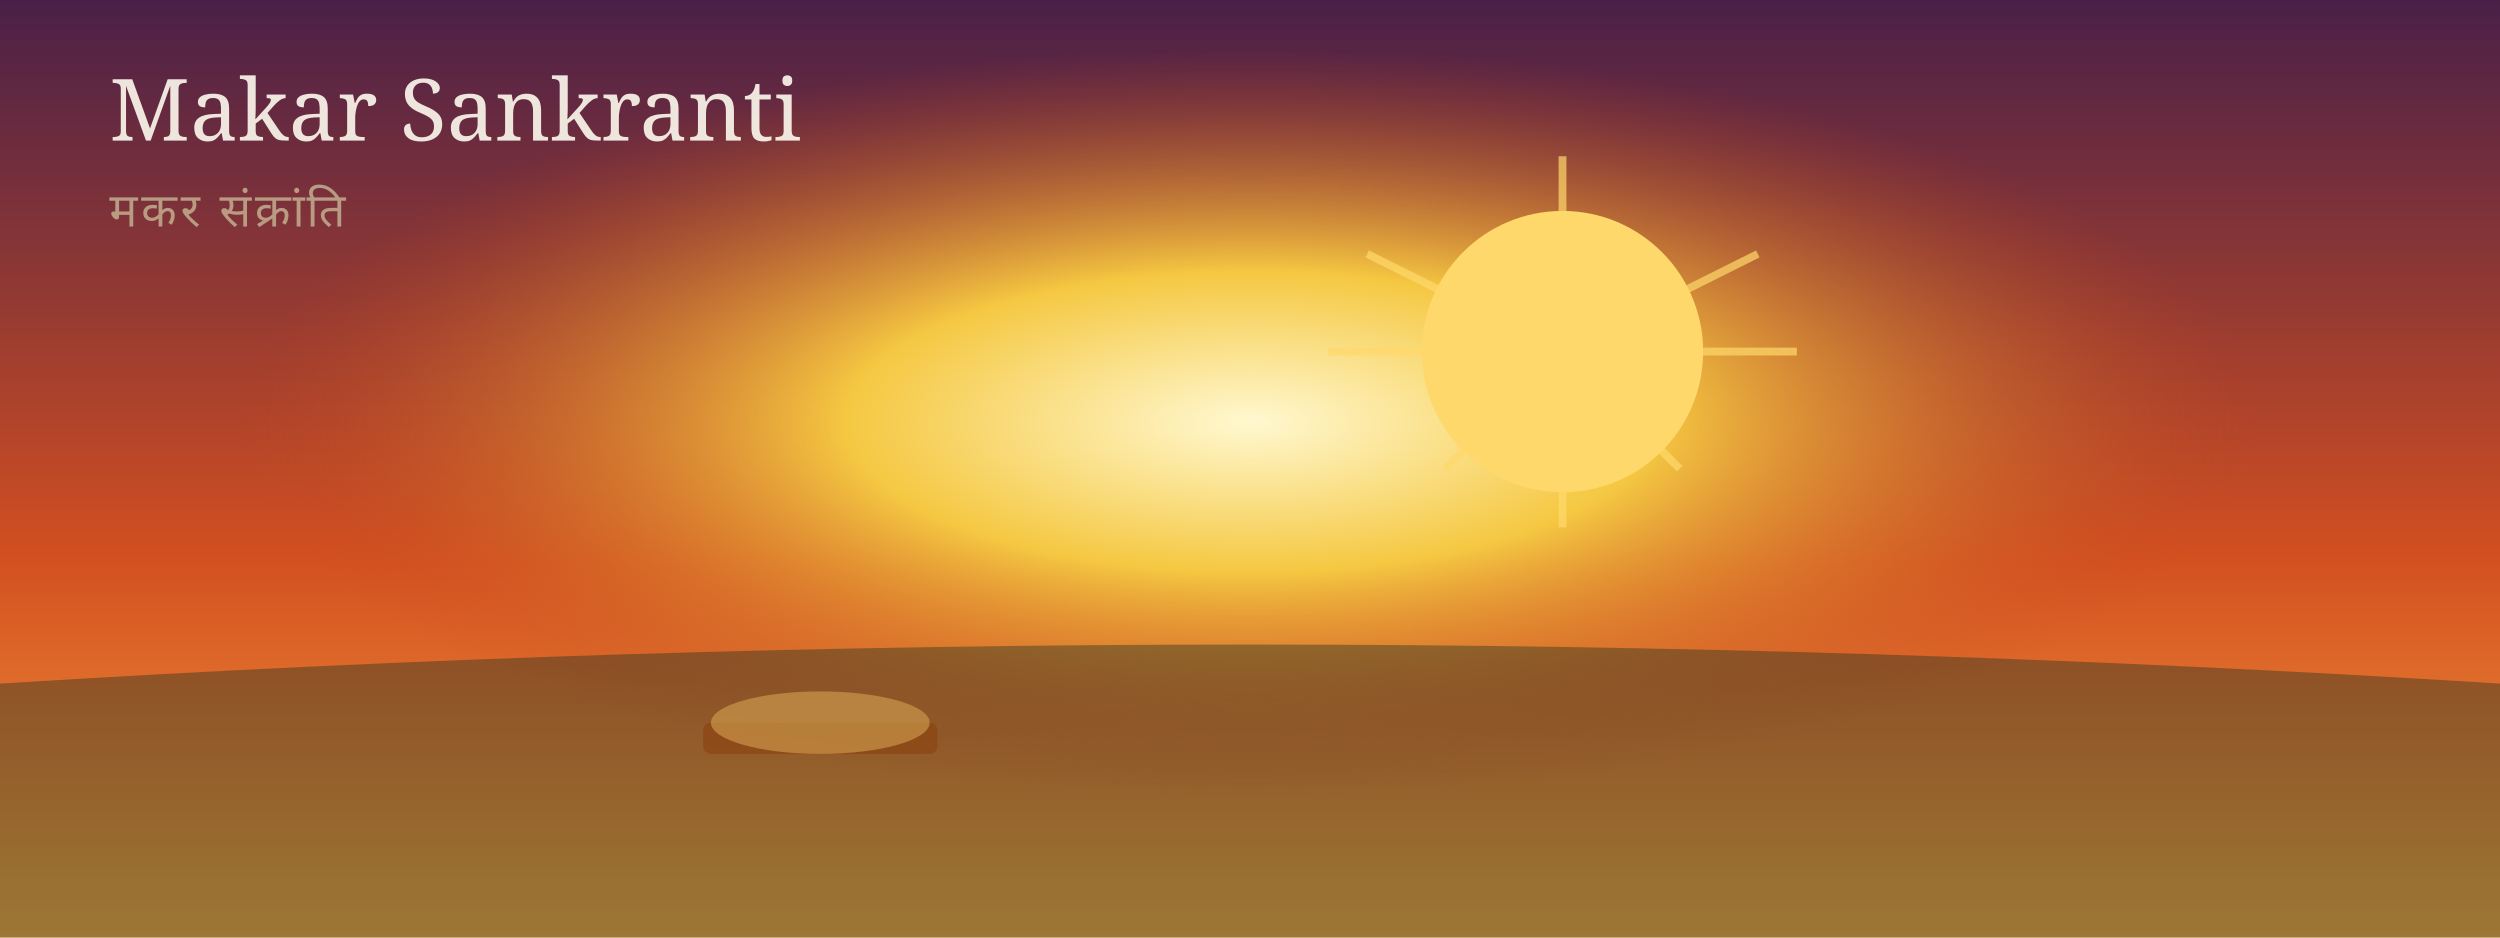
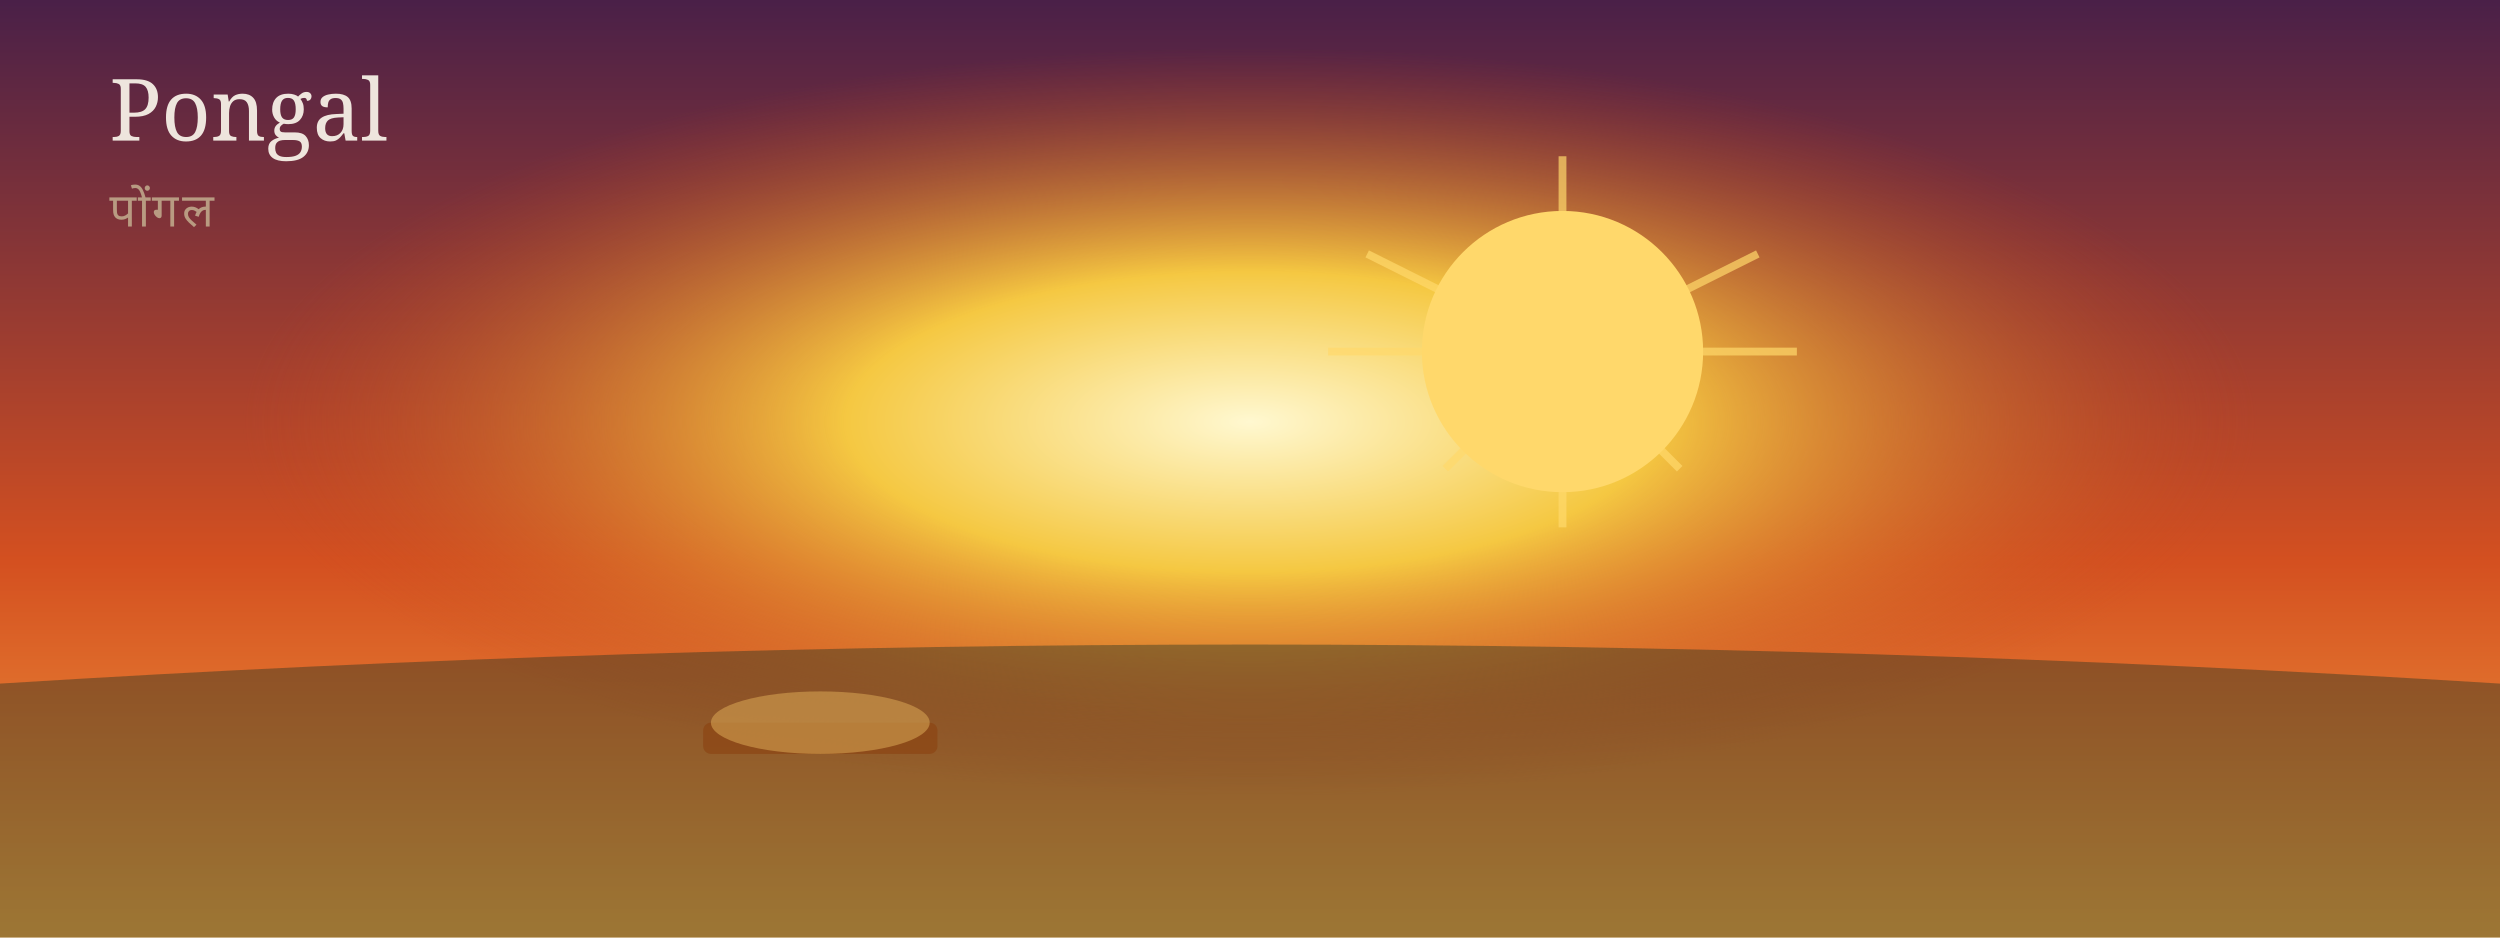
- <svg xmlns="http://www.w3.org/2000/svg" width="640" height="240" viewBox="0 0 640 240" role="img" aria-label="Sun worship at Makar Sankranti" data-subject="surya">
+ <svg xmlns="http://www.w3.org/2000/svg" width="640" height="240" viewBox="0 0 640 240" role="img" aria-label="Pongal harvest offering to Surya" data-subject="surya">
  <defs>
    <radialGradient id="sun" cx="50%" cy="45%" r="40%">
      <stop offset="0%" stop-color="#FFF8D0" />
      <stop offset="40%" stop-color="#F5C842" />
      <stop offset="100%" stop-color="#C2451E" stop-opacity="0" />
    </radialGradient>
    <linearGradient id="horizon" x1="0" y1="0" x2="0" y2="1">
      <stop offset="0%" stop-color="#4A2048" />
      <stop offset="60%" stop-color="#D45020" />
      <stop offset="100%" stop-color="#F5A642" />
    </linearGradient>
  </defs>
  <rect width="640" height="240" fill="url(#horizon)" />
  <rect width="640" height="240" fill="url(#sun)" />
  <g stroke="#FFD86B" stroke-width="2" opacity="0.7">
    <line x1="400" y1="90" x2="400" y2="40" />
    <line x1="400" y1="90" x2="450" y2="65" />
    <line x1="400" y1="90" x2="350" y2="65" />
    <line x1="400" y1="90" x2="430" y2="120" />
    <line x1="400" y1="90" x2="370" y2="120" />
    <line x1="400" y1="90" x2="400" y2="135" />
    <line x1="400" y1="90" x2="460" y2="90" />
    <line x1="400" y1="90" x2="340" y2="90" />
  </g>
  <circle cx="400" cy="90" r="36" fill="#FFD86B" />
  <path d="M0 175 Q320 155 640 175 L640 240 L0 240Z" fill="#1A3020" opacity="0.4" />
  <g transform="translate(180,165)">
    <rect x="0" y="20" width="60" height="8" rx="2" fill="#8B4513" opacity="0.7" />
    <ellipse cx="30" cy="20" rx="28" ry="8" fill="#D4A050" opacity="0.6" />
  </g>
-   <text x="28" y="36" font-family="Georgia, 'Noto Serif Devanagari', serif" font-size="22" fill="#FAF5EA" opacity="0.92">Makar Sankranti</text>
-   <text x="28" y="58" font-family="'Noto Sans Devanagari', sans-serif" font-size="12" fill="#C9B896" letter-spacing="0.08em" opacity="0.78">मकर संक्रांति</text>
+   <text x="28" y="36" font-family="Georgia, 'Noto Serif Devanagari', serif" font-size="22" fill="#FAF5EA" opacity="0.92">Pongal</text>
+   <text x="28" y="58" font-family="'Noto Sans Devanagari', sans-serif" font-size="12" fill="#C9B896" letter-spacing="0.08em" opacity="0.78">पोंगल</text>
</svg>
